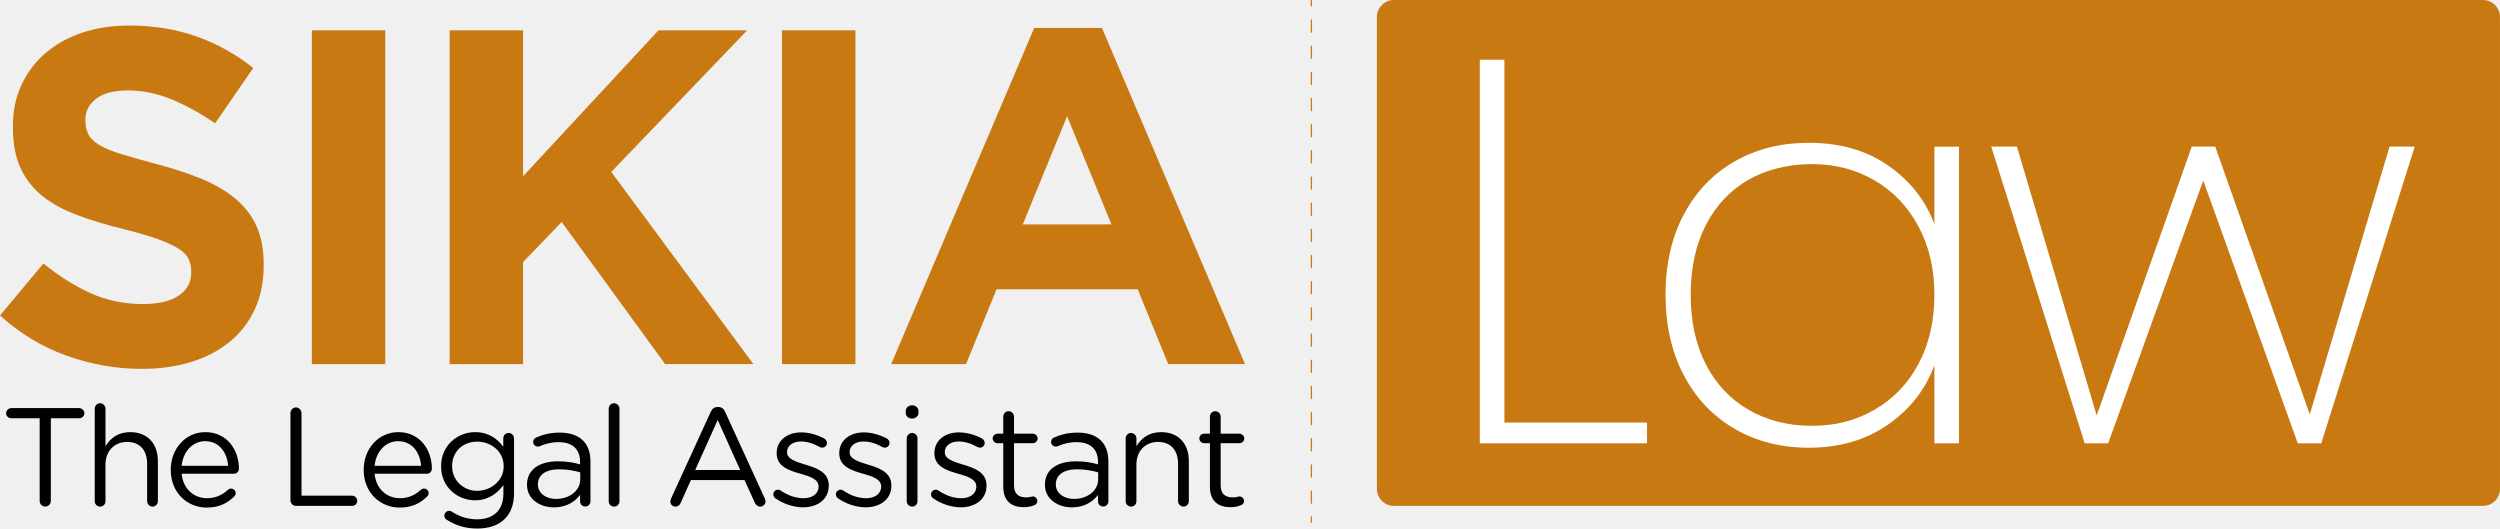
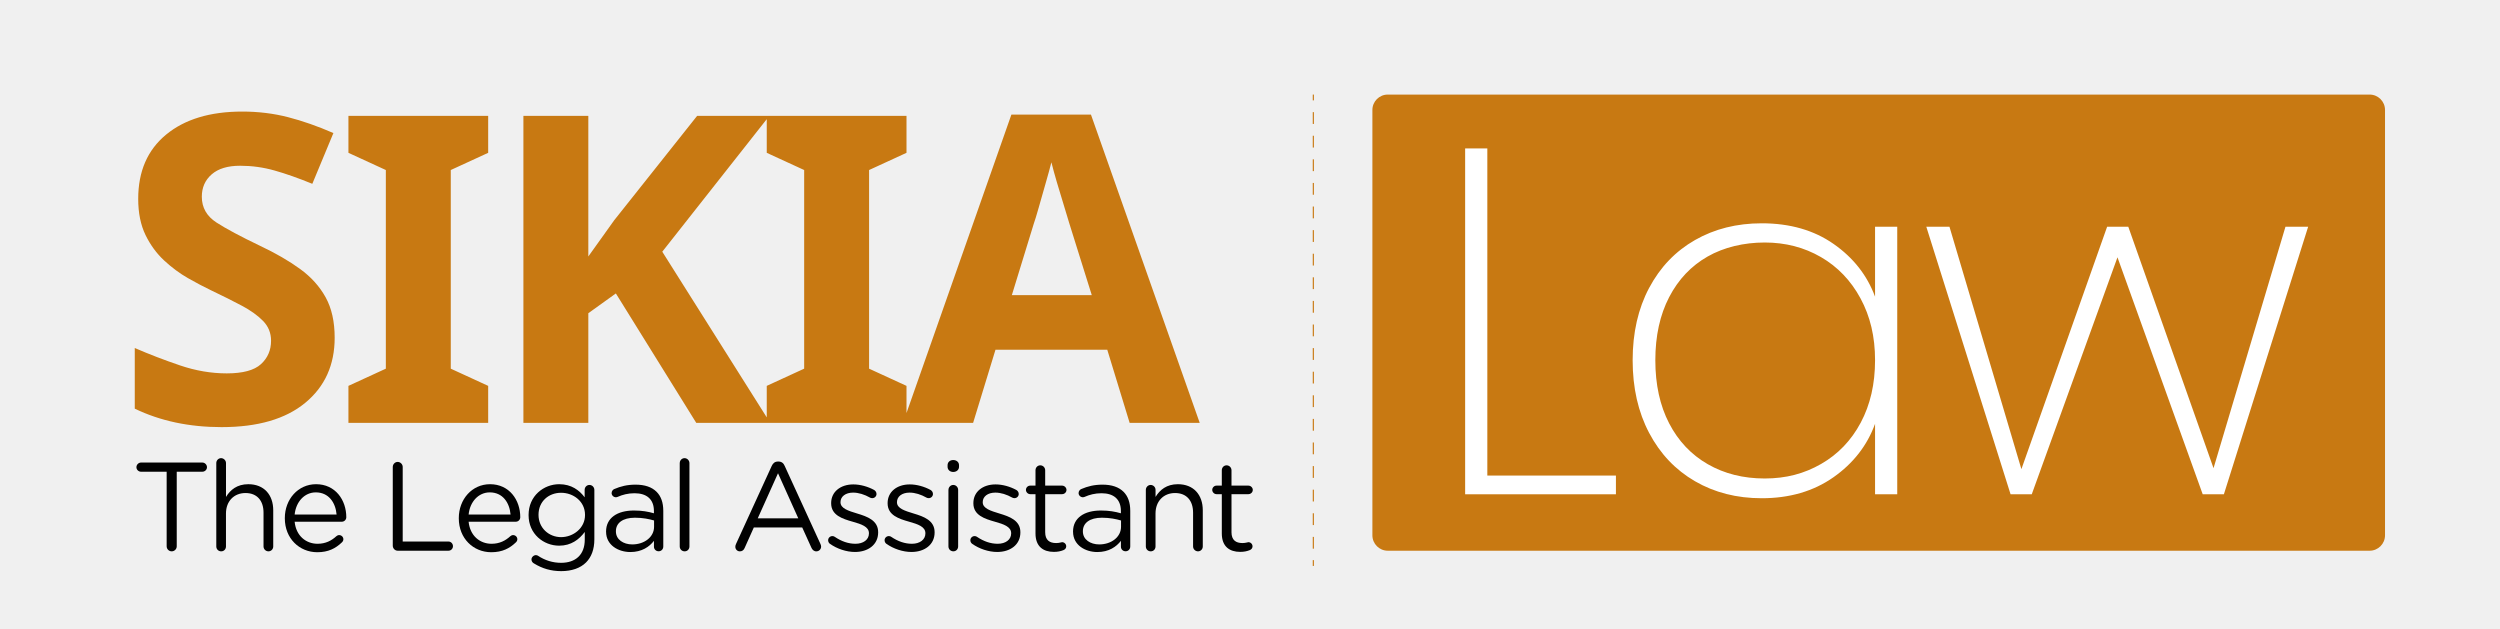
- <svg xmlns="http://www.w3.org/2000/svg" id="Layer_2" data-name="Layer 2" viewBox="0 0 970.6 205.2">
+ <svg xmlns="http://www.w3.org/2000/svg" id="Layer_2" data-name="Layer 2" viewBox="0 0 1076.46 270.63">
  <defs>
    <style>
      .cls-1 {
+         font-family: Gotham-Bold, Gotham;
+         font-size: 185.12px;
+         font-weight: 700;
+         letter-spacing: -.04em;
+       }
+ 
+       .cls-1, .cls-2 {
+         fill: #c87912;
+       }
+ 
+       .cls-3 {
        fill: #010101;
      }

-       .cls-2 {
+       .cls-4 {
        fill: #fff;
      }

-       .cls-3 {
-         fill: #c87912;
-       }
- 
-       .cls-4 {
+       .cls-5 {
        stroke-dasharray: 0 0 5.08 5.08;
      }

-       .cls-4, .cls-5 {
+       .cls-5, .cls-6 {
        fill: none;
        stroke: #c87912;
        stroke-miterlimit: 10;
        stroke-width: .5px;
      }
    </style>
  </defs>
  <g id="Layer_1-2" data-name="Layer 1">
    <g>
      <g>
-         <path class="cls-3" d="M98.88,120.16c-2.33,5-5.58,9.2-9.75,12.59-4.17,3.4-9.15,5.99-14.93,7.78-5.78,1.79-12.19,2.68-19.22,2.68-9.88,0-19.56-1.7-29.06-5.09-9.5-3.39-18.14-8.61-25.92-15.64l16.85-20.18c5.92,4.81,12,8.64,18.23,11.48,6.23,2.84,13.05,4.26,20.46,4.26,5.92,0,10.52-1.08,13.79-3.24,3.27-2.16,4.91-5.15,4.91-8.98v-.37c0-1.85-.34-3.49-1.02-4.91-.68-1.42-1.98-2.75-3.9-3.98-1.92-1.23-4.58-2.47-7.98-3.7-3.4-1.23-7.83-2.53-13.27-3.89-6.56-1.6-12.5-3.39-17.82-5.37-5.32-1.97-9.84-4.41-13.55-7.31-3.71-2.9-6.59-6.51-8.63-10.83-2.04-4.32-3.06-9.69-3.06-16.11v-.37c0-5.92,1.1-11.26,3.31-16.01,2.21-4.75,5.3-8.85,9.29-12.31,3.99-3.45,8.74-6.11,14.28-7.96,5.53-1.85,11.63-2.78,18.3-2.78,9.5,0,18.23,1.42,26.19,4.26,7.96,2.84,15.27,6.91,21.94,12.22l-14.81,21.47c-5.8-3.95-11.48-7.06-17.03-9.35-5.55-2.28-11.11-3.42-16.66-3.42s-9.72,1.08-12.5,3.24c-2.78,2.16-4.17,4.84-4.17,8.05v.37c0,2.1,.4,3.92,1.21,5.46,.8,1.54,2.26,2.93,4.36,4.17,2.1,1.23,4.98,2.41,8.63,3.52,3.65,1.11,8.26,2.41,13.83,3.89,6.56,1.73,12.4,3.67,17.54,5.83,5.13,2.16,9.46,4.75,12.99,7.77,3.53,3.03,6.19,6.57,7.98,10.64,1.79,4.07,2.69,8.95,2.69,14.62v.37c0,6.42-1.17,12.13-3.49,17.12Z" />
-         <path class="cls-3" d="M121.07,141.36V11.77h28.51V141.36h-28.51Z" />
-         <path class="cls-3" d="M258.24,141.36l-40.17-55.17-14.99,15.55v39.62h-28.51V11.77h28.51v56.65L255.65,11.77h34.43l-52.76,54.98,55.17,74.6h-34.25Z" />
-         <path class="cls-3" d="M303.6,141.36V11.77h28.51V141.36h-28.51Z" />
-         <path class="cls-3" d="M453.55,141.36l-11.85-29.06h-54.8l-11.85,29.06h-29.06L401.53,10.84h26.29l55.54,130.51h-29.8Zm-39.25-96.26l-17.22,42.02h34.43l-17.22-42.02Z" />
-       </g>
-       <rect class="cls-3" x="534.57" y="0" width="436.02" height="196.41" rx="6.63" ry="6.63" />
-       <g>
-         <path class="cls-1" d="M15.4,162.4H4.39c-1.09,0-2.01-.87-2.01-1.95s.92-2.01,2.01-2.01H30.75c1.08,0,2.01,.92,2.01,2.01s-.92,1.95-2.01,1.95h-11.01v32.11c0,1.19-.98,2.17-2.17,2.17s-2.17-.98-2.17-2.17v-32.11Z" />
-         <path class="cls-1" d="M36.78,158.66c0-1.14,.92-2.11,2.06-2.11s2.12,.98,2.12,2.11v14.59c1.84-3.04,4.77-5.48,9.6-5.48,6.78,0,10.74,4.56,10.74,11.23v15.57c0,1.19-.92,2.11-2.06,2.11s-2.12-.92-2.12-2.11v-14.54c0-5.21-2.82-8.46-7.76-8.46s-8.41,3.53-8.41,8.79v14.21c0,1.19-.87,2.11-2.06,2.11s-2.11-.92-2.11-2.11v-35.91Z" />
-         <path class="cls-1" d="M80.28,197.06c-7.7,0-13.99-5.91-13.99-14.59v-.11c0-8.08,5.69-14.59,13.45-14.59,8.3,0,13.02,6.78,13.02,14.21,0,1.14-.92,1.95-1.95,1.95h-20.29c.6,6.07,4.88,9.49,9.87,9.49,3.47,0,6.02-1.36,8.08-3.25,.33-.27,.7-.49,1.19-.49,1.03,0,1.84,.81,1.84,1.79,0,.49-.22,.98-.65,1.36-2.66,2.55-5.8,4.23-10.58,4.23Zm8.3-16.22c-.43-5.1-3.36-9.55-8.95-9.55-4.88,0-8.57,4.07-9.11,9.55h18.06Z" />
-         <path class="cls-1" d="M112.77,160.34c0-1.19,.98-2.17,2.11-2.17s2.17,.98,2.17,2.17v32.11h19.69c1.09,0,1.95,.92,1.95,2.01s-.87,1.95-1.95,1.95h-21.86c-1.14,0-2.11-.98-2.11-2.17v-33.9Z" />
-         <path class="cls-1" d="M155.19,197.06c-7.7,0-13.99-5.91-13.99-14.59v-.11c0-8.08,5.69-14.59,13.45-14.59,8.3,0,13.02,6.78,13.02,14.21,0,1.14-.92,1.95-1.95,1.95h-20.29c.6,6.07,4.88,9.49,9.87,9.49,3.47,0,6.02-1.36,8.08-3.25,.33-.27,.7-.49,1.19-.49,1.03,0,1.84,.81,1.84,1.79,0,.49-.22,.98-.65,1.36-2.66,2.55-5.8,4.23-10.58,4.23Zm8.3-16.22c-.43-5.1-3.36-9.55-8.95-9.55-4.88,0-8.57,4.07-9.11,9.55h18.06Z" />
-         <path class="cls-1" d="M173.58,201.89c-.65-.32-1.09-.98-1.09-1.74,0-.92,.92-1.84,1.9-1.84,.38,0,.65,.11,.92,.27,2.93,1.95,6.29,3.04,9.93,3.04,6.18,0,10.2-3.42,10.2-9.98v-3.31c-2.44,3.25-5.86,5.91-11.01,5.91-6.73,0-13.18-5.04-13.18-13.13v-.11c0-8.19,6.51-13.23,13.18-13.23,5.26,0,8.68,2.6,10.96,5.64v-3.2c0-1.14,.87-2.12,2.06-2.12s2.12,.98,2.12,2.12v21.32c0,4.34-1.3,7.65-3.58,9.93-2.49,2.49-6.24,3.74-10.69,3.74s-8.19-1.14-11.72-3.31Zm21.97-20.83v-.11c0-5.75-4.99-9.49-10.31-9.49s-9.71,3.69-9.71,9.44v.11c0,5.64,4.5,9.55,9.71,9.55s10.31-3.85,10.31-9.49Z" />
-         <path class="cls-1" d="M204.6,188.27v-.11c0-5.91,4.88-9.06,11.99-9.06,3.58,0,6.13,.49,8.62,1.19v-.98c0-5.04-3.09-7.65-8.35-7.65-2.82,0-5.21,.65-7.27,1.57-.27,.11-.54,.16-.76,.16-.98,0-1.84-.81-1.84-1.79,0-.87,.6-1.52,1.14-1.74,2.77-1.19,5.59-1.9,9.17-1.9,3.96,0,7,1.03,9.06,3.09,1.9,1.9,2.88,4.61,2.88,8.19v15.35c0,1.19-.87,2.06-2.01,2.06s-2.01-.87-2.01-1.95v-2.55c-1.95,2.55-5.21,4.83-10.14,4.83-5.21,0-10.47-2.98-10.47-8.73Zm20.67-2.17v-2.71c-2.06-.6-4.83-1.19-8.24-1.19-5.26,0-8.19,2.28-8.19,5.8v.11c0,3.53,3.25,5.59,7.05,5.59,5.15,0,9.38-3.15,9.38-7.59Z" />
-         <path class="cls-1" d="M236.33,158.66c0-1.14,.92-2.11,2.06-2.11s2.11,.98,2.11,2.11v35.91c0,1.19-.87,2.11-2.06,2.11s-2.12-.92-2.12-2.11v-35.91Z" />
-         <path class="cls-1" d="M260.52,193.59l15.41-33.68c.54-1.19,1.36-1.9,2.71-1.9h.22c1.3,0,2.17,.7,2.66,1.9l15.41,33.63c.16,.38,.27,.76,.27,1.09,0,1.14-.92,2.06-2.06,2.06-1.03,0-1.74-.7-2.12-1.57l-3.96-8.73h-20.83l-3.96,8.84c-.38,.92-1.09,1.46-2.06,1.46-1.09,0-1.95-.87-1.95-1.95,0-.33,.05-.71,.27-1.14Zm26.85-11.12l-8.73-19.42-8.73,19.42h17.47Z" />
-         <path class="cls-1" d="M300.99,193.43c-.38-.27-.76-.81-.76-1.52,0-.98,.81-1.79,1.84-1.79,.38,0,.76,.11,1.03,.33,2.88,1.95,5.86,2.98,8.9,2.98,3.36,0,5.8-1.74,5.8-4.45v-.11c0-2.82-3.31-3.9-7-4.94-4.39-1.25-9.27-2.77-9.27-7.92v-.11c0-4.83,4.01-8.03,9.55-8.03,2.98,0,6.24,.92,8.95,2.39,.54,.32,1.03,.92,1.03,1.74,0,.98-.81,1.79-1.84,1.79-.38,0-.7-.11-.92-.22-2.39-1.36-4.94-2.17-7.32-2.17-3.31,0-5.42,1.74-5.42,4.07v.11c0,2.66,3.47,3.69,7.21,4.83,4.34,1.3,9,2.98,9,8.03v.11c0,5.32-4.39,8.41-9.98,8.41-3.69,0-7.76-1.36-10.79-3.53Z" />
-         <path class="cls-1" d="M325.29,193.43c-.38-.27-.76-.81-.76-1.52,0-.98,.81-1.79,1.84-1.79,.38,0,.76,.11,1.03,.33,2.88,1.95,5.86,2.98,8.9,2.98,3.36,0,5.8-1.74,5.8-4.45v-.11c0-2.82-3.31-3.9-7-4.94-4.39-1.25-9.27-2.77-9.27-7.92v-.11c0-4.83,4.01-8.03,9.55-8.03,2.98,0,6.24,.92,8.95,2.39,.54,.32,1.03,.92,1.03,1.74,0,.98-.81,1.79-1.84,1.79-.38,0-.7-.11-.92-.22-2.39-1.36-4.94-2.17-7.32-2.17-3.31,0-5.42,1.74-5.42,4.07v.11c0,2.66,3.47,3.69,7.21,4.83,4.34,1.3,9,2.98,9,8.03v.11c0,5.32-4.39,8.41-9.98,8.41-3.69,0-7.76-1.36-10.79-3.53Z" />
-         <path class="cls-1" d="M351.65,159.58c0-1.36,1.08-2.22,2.44-2.22s2.49,.87,2.49,2.22v.7c0,1.3-1.09,2.22-2.49,2.22s-2.44-.92-2.44-2.22v-.7Zm.38,10.63c0-1.14,.92-2.12,2.06-2.12s2.11,.92,2.11,2.12v24.35c0,1.19-.87,2.11-2.06,2.11s-2.12-.92-2.12-2.11v-24.35Z" />
-         <path class="cls-1" d="M362.23,193.43c-.38-.27-.76-.81-.76-1.52,0-.98,.81-1.79,1.84-1.79,.38,0,.76,.11,1.03,.33,2.88,1.95,5.86,2.98,8.9,2.98,3.36,0,5.8-1.74,5.8-4.45v-.11c0-2.82-3.31-3.9-7-4.94-4.39-1.25-9.27-2.77-9.27-7.92v-.11c0-4.83,4.01-8.03,9.55-8.03,2.98,0,6.24,.92,8.95,2.39,.54,.32,1.03,.92,1.03,1.74,0,.98-.81,1.79-1.84,1.79-.38,0-.7-.11-.92-.22-2.39-1.36-4.94-2.17-7.32-2.17-3.31,0-5.42,1.74-5.42,4.07v.11c0,2.66,3.47,3.69,7.21,4.83,4.34,1.3,9,2.98,9,8.03v.11c0,5.32-4.39,8.41-9.98,8.41-3.69,0-7.76-1.36-10.79-3.53Z" />
-         <path class="cls-1" d="M389.51,188.98v-16.92h-2.28c-.98,0-1.84-.87-1.84-1.84,0-1.03,.87-1.84,1.84-1.84h2.28v-6.62c0-1.14,.87-2.12,2.06-2.12s2.11,.98,2.11,2.12v6.62h7.27c1.03,0,1.9,.87,1.9,1.84,0,1.03-.87,1.84-1.9,1.84h-7.27v16.38c0,3.42,1.9,4.67,4.72,4.67,1.46,0,2.22-.38,2.55-.38,.98,0,1.79,.81,1.79,1.79,0,.76-.49,1.36-1.19,1.63-1.19,.49-2.49,.76-4.12,.76-4.5,0-7.92-2.22-7.92-7.92Z" />
-         <path class="cls-1" d="M405.68,188.27v-.11c0-5.91,4.88-9.06,11.99-9.06,3.58,0,6.13,.49,8.62,1.19v-.98c0-5.04-3.09-7.65-8.35-7.65-2.82,0-5.21,.65-7.27,1.57-.27,.11-.54,.16-.76,.16-.98,0-1.84-.81-1.84-1.79,0-.87,.6-1.52,1.14-1.74,2.77-1.19,5.59-1.9,9.17-1.9,3.96,0,7,1.03,9.06,3.09,1.9,1.9,2.88,4.61,2.88,8.19v15.35c0,1.19-.87,2.06-2.01,2.06s-2.01-.87-2.01-1.95v-2.55c-1.95,2.55-5.21,4.83-10.14,4.83-5.21,0-10.47-2.98-10.47-8.73Zm20.67-2.17v-2.71c-2.06-.6-4.83-1.19-8.24-1.19-5.26,0-8.19,2.28-8.19,5.8v.11c0,3.53,3.25,5.59,7.05,5.59,5.15,0,9.38-3.15,9.38-7.59Z" />
-         <path class="cls-1" d="M437.03,170.21c0-1.14,.92-2.12,2.06-2.12s2.12,.92,2.12,2.12v3.04c1.84-3.04,4.77-5.48,9.6-5.48,6.78,0,10.74,4.56,10.74,11.23v15.57c0,1.19-.92,2.11-2.06,2.11s-2.12-.92-2.12-2.11v-14.54c0-5.21-2.82-8.46-7.76-8.46s-8.41,3.53-8.41,8.79v14.21c0,1.19-.87,2.11-2.06,2.11s-2.11-.92-2.11-2.11v-24.35Z" />
-         <path class="cls-1" d="M469.74,188.98v-16.92h-2.28c-.98,0-1.84-.87-1.84-1.84,0-1.03,.87-1.84,1.84-1.84h2.28v-6.62c0-1.14,.87-2.12,2.06-2.12s2.11,.98,2.11,2.12v6.62h7.27c1.03,0,1.9,.87,1.9,1.84,0,1.03-.87,1.84-1.9,1.84h-7.27v16.38c0,3.42,1.9,4.67,4.72,4.67,1.46,0,2.22-.38,2.55-.38,.98,0,1.79,.81,1.79,1.79,0,.76-.49,1.36-1.19,1.63-1.19,.49-2.49,.76-4.12,.76-4.5,0-7.92-2.22-7.92-7.92Z" />
-       </g>
-       <g>
-         <path class="cls-2" d="M584.07,164.05h55.37v8.06h-64.92V23.19h9.55V164.05Z" />
-         <path class="cls-2" d="M653.75,83.23c4.74-8.91,11.31-15.77,19.73-20.58,8.41-4.81,18-7.21,28.74-7.21,12.16,0,22.49,2.97,30.97,8.91,8.49,5.94,14.43,13.51,17.82,22.7v-30.12h9.55v115.19h-9.55v-30.34c-3.39,9.33-9.37,17.01-17.93,23.02-8.56,6.01-18.85,9.02-30.87,9.02-10.75,0-20.33-2.44-28.74-7.32-8.42-4.88-14.99-11.81-19.73-20.79-4.74-8.98-7.11-19.41-7.11-31.29s2.37-22.27,7.11-31.18Zm91.01,4.56c-4.17-7.71-9.86-13.65-17.08-17.82-7.21-4.17-15.27-6.26-24.18-6.26s-17.54,2.01-24.61,6.05c-7.07,4.03-12.59,9.86-16.55,17.5-3.96,7.64-5.94,16.69-5.94,27.15s1.98,19.52,5.94,27.15c3.96,7.64,9.51,13.51,16.65,17.61,7.14,4.1,15.31,6.15,24.5,6.15s17.01-2.08,24.29-6.26c7.28-4.17,12.97-10.11,17.08-17.82,4.1-7.71,6.15-16.65,6.15-26.84s-2.09-18.91-6.26-26.62Z" />
-         <path class="cls-2" d="M937.49,56.92l-36.28,115.19h-9.12l-36.7-102.04-36.91,102.04h-9.12l-36.28-115.19h9.97l30.97,104.37,36.91-104.37h9.12l36.7,103.95,30.97-103.95h9.76Z" />
-       </g>
-       <g>
-         <line class="cls-5" x1="509.14" x2="509.14" y2="2.5" />
-         <line class="cls-4" x1="509.14" y1="7.58" x2="509.14" y2="197.92" />
-         <line class="cls-5" x1="509.14" y1="200.46" x2="509.14" y2="202.96" />
+         <text class="cls-1" transform="translate(49.51 182.07)">
+           <tspan x="0" y="0">SIKIA</tspan>
+         </text>
+         <rect class="cls-2" x="590.93" y="40.72" width="436.02" height="196.41" rx="6.63" ry="6.63" />
+         <g>
+           <path class="cls-3" d="M71.76,203.12h-11.01c-1.09,0-2.01-.87-2.01-1.95s.92-2.01,2.01-2.01h26.36c1.08,0,2.01,.92,2.01,2.01s-.92,1.95-2.01,1.95h-11.01v32.11c0,1.19-.98,2.17-2.17,2.17s-2.17-.98-2.17-2.17v-32.11Z" />
+           <path class="cls-3" d="M93.13,199.38c0-1.14,.92-2.11,2.06-2.11s2.12,.98,2.12,2.11v14.59c1.84-3.04,4.77-5.48,9.6-5.48,6.78,0,10.74,4.56,10.74,11.23v15.57c0,1.19-.92,2.11-2.06,2.11s-2.12-.92-2.12-2.11v-14.54c0-5.21-2.82-8.46-7.76-8.46s-8.41,3.53-8.41,8.79v14.21c0,1.19-.87,2.11-2.06,2.11s-2.11-.92-2.11-2.11v-35.91Z" />
+           <path class="cls-3" d="M136.63,237.78c-7.7,0-13.99-5.91-13.99-14.59v-.11c0-8.08,5.69-14.59,13.45-14.59,8.3,0,13.02,6.78,13.02,14.21,0,1.14-.92,1.95-1.95,1.95h-20.29c.6,6.07,4.88,9.49,9.87,9.49,3.47,0,6.02-1.36,8.08-3.25,.33-.27,.7-.49,1.19-.49,1.03,0,1.84,.81,1.84,1.79,0,.49-.22,.98-.65,1.36-2.66,2.55-5.8,4.23-10.58,4.23Zm8.3-16.22c-.43-5.1-3.36-9.55-8.95-9.55-4.88,0-8.57,4.07-9.11,9.55h18.06Z" />
+           <path class="cls-3" d="M169.12,201.06c0-1.19,.98-2.17,2.11-2.17s2.17,.98,2.17,2.17v32.11h19.69c1.09,0,1.95,.92,1.95,2.01s-.87,1.95-1.95,1.95h-21.86c-1.14,0-2.11-.98-2.11-2.17v-33.9Z" />
+           <path class="cls-3" d="M211.54,237.78c-7.7,0-13.99-5.91-13.99-14.59v-.11c0-8.08,5.69-14.59,13.45-14.59,8.3,0,13.02,6.78,13.02,14.21,0,1.14-.92,1.95-1.95,1.95h-20.29c.6,6.07,4.88,9.49,9.87,9.49,3.47,0,6.02-1.36,8.08-3.25,.33-.27,.7-.49,1.19-.49,1.03,0,1.84,.81,1.84,1.79,0,.49-.22,.98-.65,1.36-2.66,2.55-5.8,4.23-10.58,4.23Zm8.3-16.22c-.43-5.1-3.36-9.55-8.95-9.55-4.88,0-8.57,4.07-9.11,9.55h18.06Z" />
+           <path class="cls-3" d="M229.93,242.61c-.65-.32-1.09-.98-1.09-1.74,0-.92,.92-1.84,1.9-1.84,.38,0,.65,.11,.92,.27,2.93,1.95,6.29,3.04,9.93,3.04,6.18,0,10.2-3.42,10.2-9.98v-3.31c-2.44,3.25-5.86,5.91-11.01,5.91-6.73,0-13.18-5.04-13.18-13.13v-.11c0-8.19,6.51-13.23,13.18-13.23,5.26,0,8.68,2.6,10.96,5.64v-3.2c0-1.14,.87-2.12,2.06-2.12s2.12,.98,2.12,2.12v21.32c0,4.34-1.3,7.65-3.58,9.93-2.49,2.49-6.24,3.74-10.69,3.74s-8.19-1.14-11.72-3.31Zm21.97-20.83v-.11c0-5.75-4.99-9.49-10.31-9.49s-9.71,3.69-9.71,9.44v.11c0,5.64,4.5,9.55,9.71,9.55s10.31-3.85,10.31-9.49Z" />
+           <path class="cls-3" d="M260.96,228.99v-.11c0-5.91,4.88-9.06,11.99-9.06,3.58,0,6.13,.49,8.62,1.19v-.98c0-5.04-3.09-7.65-8.35-7.65-2.82,0-5.21,.65-7.27,1.57-.27,.11-.54,.16-.76,.16-.98,0-1.84-.81-1.84-1.79,0-.87,.6-1.52,1.14-1.74,2.77-1.19,5.59-1.9,9.17-1.9,3.96,0,7,1.03,9.06,3.09,1.9,1.9,2.88,4.61,2.88,8.19v15.35c0,1.19-.87,2.06-2.01,2.06s-2.01-.87-2.01-1.95v-2.55c-1.95,2.55-5.21,4.83-10.14,4.83-5.21,0-10.47-2.98-10.47-8.73Zm20.67-2.17v-2.71c-2.06-.6-4.83-1.19-8.24-1.19-5.26,0-8.19,2.28-8.19,5.8v.11c0,3.53,3.25,5.59,7.05,5.59,5.15,0,9.38-3.15,9.38-7.59Z" />
+           <path class="cls-3" d="M292.69,199.38c0-1.14,.92-2.11,2.06-2.11s2.11,.98,2.11,2.11v35.91c0,1.19-.87,2.11-2.06,2.11s-2.12-.92-2.12-2.11v-35.91Z" />
+           <path class="cls-3" d="M316.88,234.31l15.41-33.68c.54-1.19,1.36-1.9,2.71-1.9h.22c1.3,0,2.17,.7,2.66,1.9l15.41,33.63c.16,.38,.27,.76,.27,1.09,0,1.14-.92,2.06-2.06,2.06-1.03,0-1.74-.7-2.12-1.57l-3.96-8.73h-20.83l-3.96,8.84c-.38,.92-1.09,1.46-2.06,1.46-1.09,0-1.95-.87-1.95-1.95,0-.33,.05-.71,.27-1.14Zm26.85-11.12l-8.73-19.42-8.73,19.42h17.47Z" />
+           <path class="cls-3" d="M357.34,234.14c-.38-.27-.76-.81-.76-1.52,0-.98,.81-1.79,1.84-1.79,.38,0,.76,.11,1.03,.33,2.88,1.95,5.86,2.98,8.9,2.98,3.36,0,5.8-1.74,5.8-4.45v-.11c0-2.82-3.31-3.9-7-4.94-4.39-1.25-9.27-2.77-9.27-7.92v-.11c0-4.83,4.01-8.03,9.55-8.03,2.98,0,6.24,.92,8.95,2.39,.54,.32,1.03,.92,1.03,1.74,0,.98-.81,1.79-1.84,1.79-.38,0-.7-.11-.92-.22-2.39-1.36-4.94-2.17-7.32-2.17-3.31,0-5.42,1.74-5.42,4.07v.11c0,2.66,3.47,3.69,7.21,4.83,4.34,1.3,9,2.98,9,8.03v.11c0,5.32-4.39,8.41-9.98,8.41-3.69,0-7.76-1.36-10.79-3.53Z" />
+           <path class="cls-3" d="M381.65,234.14c-.38-.27-.76-.81-.76-1.52,0-.98,.81-1.79,1.84-1.79,.38,0,.76,.11,1.03,.33,2.88,1.95,5.86,2.98,8.9,2.98,3.36,0,5.8-1.74,5.8-4.45v-.11c0-2.82-3.31-3.9-7-4.94-4.39-1.25-9.27-2.77-9.27-7.92v-.11c0-4.83,4.01-8.03,9.55-8.03,2.98,0,6.24,.92,8.95,2.39,.54,.32,1.03,.92,1.03,1.74,0,.98-.81,1.79-1.84,1.79-.38,0-.7-.11-.92-.22-2.39-1.36-4.94-2.17-7.32-2.17-3.31,0-5.42,1.74-5.42,4.07v.11c0,2.66,3.47,3.69,7.21,4.83,4.34,1.3,9,2.98,9,8.03v.11c0,5.32-4.39,8.41-9.98,8.41-3.69,0-7.76-1.36-10.79-3.53Z" />
+           <path class="cls-3" d="M408.01,200.3c0-1.36,1.08-2.22,2.44-2.22s2.49,.87,2.49,2.22v.7c0,1.3-1.09,2.22-2.49,2.22s-2.44-.92-2.44-2.22v-.7Zm.38,10.63c0-1.14,.92-2.12,2.06-2.12s2.11,.92,2.11,2.12v24.35c0,1.19-.87,2.11-2.06,2.11s-2.12-.92-2.12-2.11v-24.35Z" />
+           <path class="cls-3" d="M418.58,234.14c-.38-.27-.76-.81-.76-1.52,0-.98,.81-1.79,1.84-1.79,.38,0,.76,.11,1.03,.33,2.88,1.95,5.86,2.98,8.9,2.98,3.36,0,5.8-1.74,5.8-4.45v-.11c0-2.82-3.31-3.9-7-4.94-4.39-1.25-9.27-2.77-9.27-7.92v-.11c0-4.83,4.01-8.03,9.55-8.03,2.98,0,6.24,.92,8.95,2.39,.54,.32,1.03,.92,1.03,1.74,0,.98-.81,1.79-1.84,1.79-.38,0-.7-.11-.92-.22-2.39-1.36-4.94-2.17-7.32-2.17-3.31,0-5.42,1.74-5.42,4.07v.11c0,2.66,3.47,3.69,7.21,4.83,4.34,1.3,9,2.98,9,8.03v.11c0,5.32-4.39,8.41-9.98,8.41-3.69,0-7.76-1.36-10.79-3.53Z" />
+           <path class="cls-3" d="M445.87,229.7v-16.92h-2.28c-.98,0-1.84-.87-1.84-1.84,0-1.03,.87-1.84,1.84-1.84h2.28v-6.62c0-1.14,.87-2.12,2.06-2.12s2.11,.98,2.11,2.12v6.62h7.27c1.03,0,1.9,.87,1.9,1.84,0,1.03-.87,1.84-1.9,1.84h-7.27v16.38c0,3.42,1.9,4.67,4.72,4.67,1.46,0,2.22-.38,2.55-.38,.98,0,1.79,.81,1.79,1.79,0,.76-.49,1.36-1.19,1.63-1.19,.49-2.49,.76-4.12,.76-4.5,0-7.92-2.22-7.92-7.92Z" />
+           <path class="cls-3" d="M462.03,228.99v-.11c0-5.91,4.88-9.06,11.99-9.06,3.58,0,6.13,.49,8.62,1.19v-.98c0-5.04-3.09-7.65-8.35-7.65-2.82,0-5.21,.65-7.27,1.57-.27,.11-.54,.16-.76,.16-.98,0-1.84-.81-1.84-1.79,0-.87,.6-1.52,1.14-1.74,2.77-1.19,5.59-1.9,9.17-1.9,3.96,0,7,1.03,9.06,3.09,1.9,1.9,2.88,4.61,2.88,8.19v15.35c0,1.19-.87,2.06-2.01,2.06s-2.01-.87-2.01-1.95v-2.55c-1.95,2.55-5.21,4.83-10.14,4.83-5.21,0-10.47-2.98-10.47-8.73Zm20.67-2.17v-2.71c-2.06-.6-4.83-1.19-8.24-1.19-5.26,0-8.19,2.28-8.19,5.8v.11c0,3.53,3.25,5.59,7.05,5.59,5.15,0,9.38-3.15,9.38-7.59Z" />
+           <path class="cls-3" d="M493.38,210.93c0-1.14,.92-2.12,2.06-2.12s2.12,.92,2.12,2.12v3.04c1.84-3.04,4.77-5.48,9.6-5.48,6.78,0,10.74,4.56,10.74,11.23v15.57c0,1.19-.92,2.11-2.06,2.11s-2.12-.92-2.12-2.11v-14.54c0-5.21-2.82-8.46-7.76-8.46s-8.41,3.53-8.41,8.79v14.21c0,1.19-.87,2.11-2.06,2.11s-2.11-.92-2.11-2.11v-24.35Z" />
+           <path class="cls-3" d="M526.09,229.7v-16.92h-2.28c-.98,0-1.84-.87-1.84-1.84,0-1.03,.87-1.84,1.84-1.84h2.28v-6.62c0-1.14,.87-2.12,2.06-2.12s2.11,.98,2.11,2.12v6.62h7.27c1.03,0,1.9,.87,1.9,1.84,0,1.03-.87,1.84-1.9,1.84h-7.27v16.38c0,3.42,1.9,4.67,4.72,4.67,1.46,0,2.22-.38,2.55-.38,.98,0,1.79,.81,1.79,1.79,0,.76-.49,1.36-1.19,1.63-1.19,.49-2.49,.76-4.12,.76-4.5,0-7.92-2.22-7.92-7.92Z" />
+         </g>
+         <g>
+           <path class="cls-4" d="M640.42,204.77h55.37v8.06h-64.92V63.91h9.55V204.77Z" />
+           <path class="cls-4" d="M710.11,123.94c4.74-8.91,11.31-15.77,19.73-20.58,8.41-4.81,18-7.21,28.74-7.21,12.16,0,22.49,2.97,30.97,8.91,8.49,5.94,14.43,13.51,17.82,22.7v-30.12h9.55v115.19h-9.55v-30.34c-3.39,9.33-9.37,17.01-17.93,23.02-8.56,6.01-18.85,9.02-30.87,9.02-10.75,0-20.33-2.44-28.74-7.32-8.42-4.88-14.99-11.81-19.73-20.79-4.74-8.98-7.11-19.41-7.11-31.29s2.37-22.27,7.11-31.18Zm91.01,4.56c-4.17-7.71-9.86-13.65-17.08-17.82-7.21-4.17-15.27-6.26-24.18-6.26s-17.54,2.01-24.61,6.05c-7.07,4.03-12.59,9.86-16.55,17.5-3.96,7.64-5.94,16.69-5.94,27.15s1.98,19.52,5.94,27.15c3.96,7.64,9.51,13.51,16.65,17.61,7.14,4.1,15.31,6.15,24.5,6.15s17.01-2.08,24.29-6.26c7.28-4.17,12.97-10.11,17.08-17.82,4.1-7.71,6.15-16.65,6.15-26.84s-2.09-18.91-6.26-26.62Z" />
+           <path class="cls-4" d="M993.85,97.64l-36.28,115.19h-9.12l-36.7-102.04-36.91,102.04h-9.12l-36.28-115.19h9.97l30.97,104.37,36.91-104.37h9.12l36.7,103.95,30.97-103.95h9.76Z" />
+         </g>
+         <g>
+           <line class="cls-6" x1="565.5" y1="40.72" x2="565.5" y2="43.22" />
+           <line class="cls-5" x1="565.5" y1="48.29" x2="565.5" y2="238.64" />
+           <line class="cls-6" x1="565.5" y1="241.18" x2="565.5" y2="243.68" />
+         </g>
      </g>
    </g>
  </g>
</svg>
